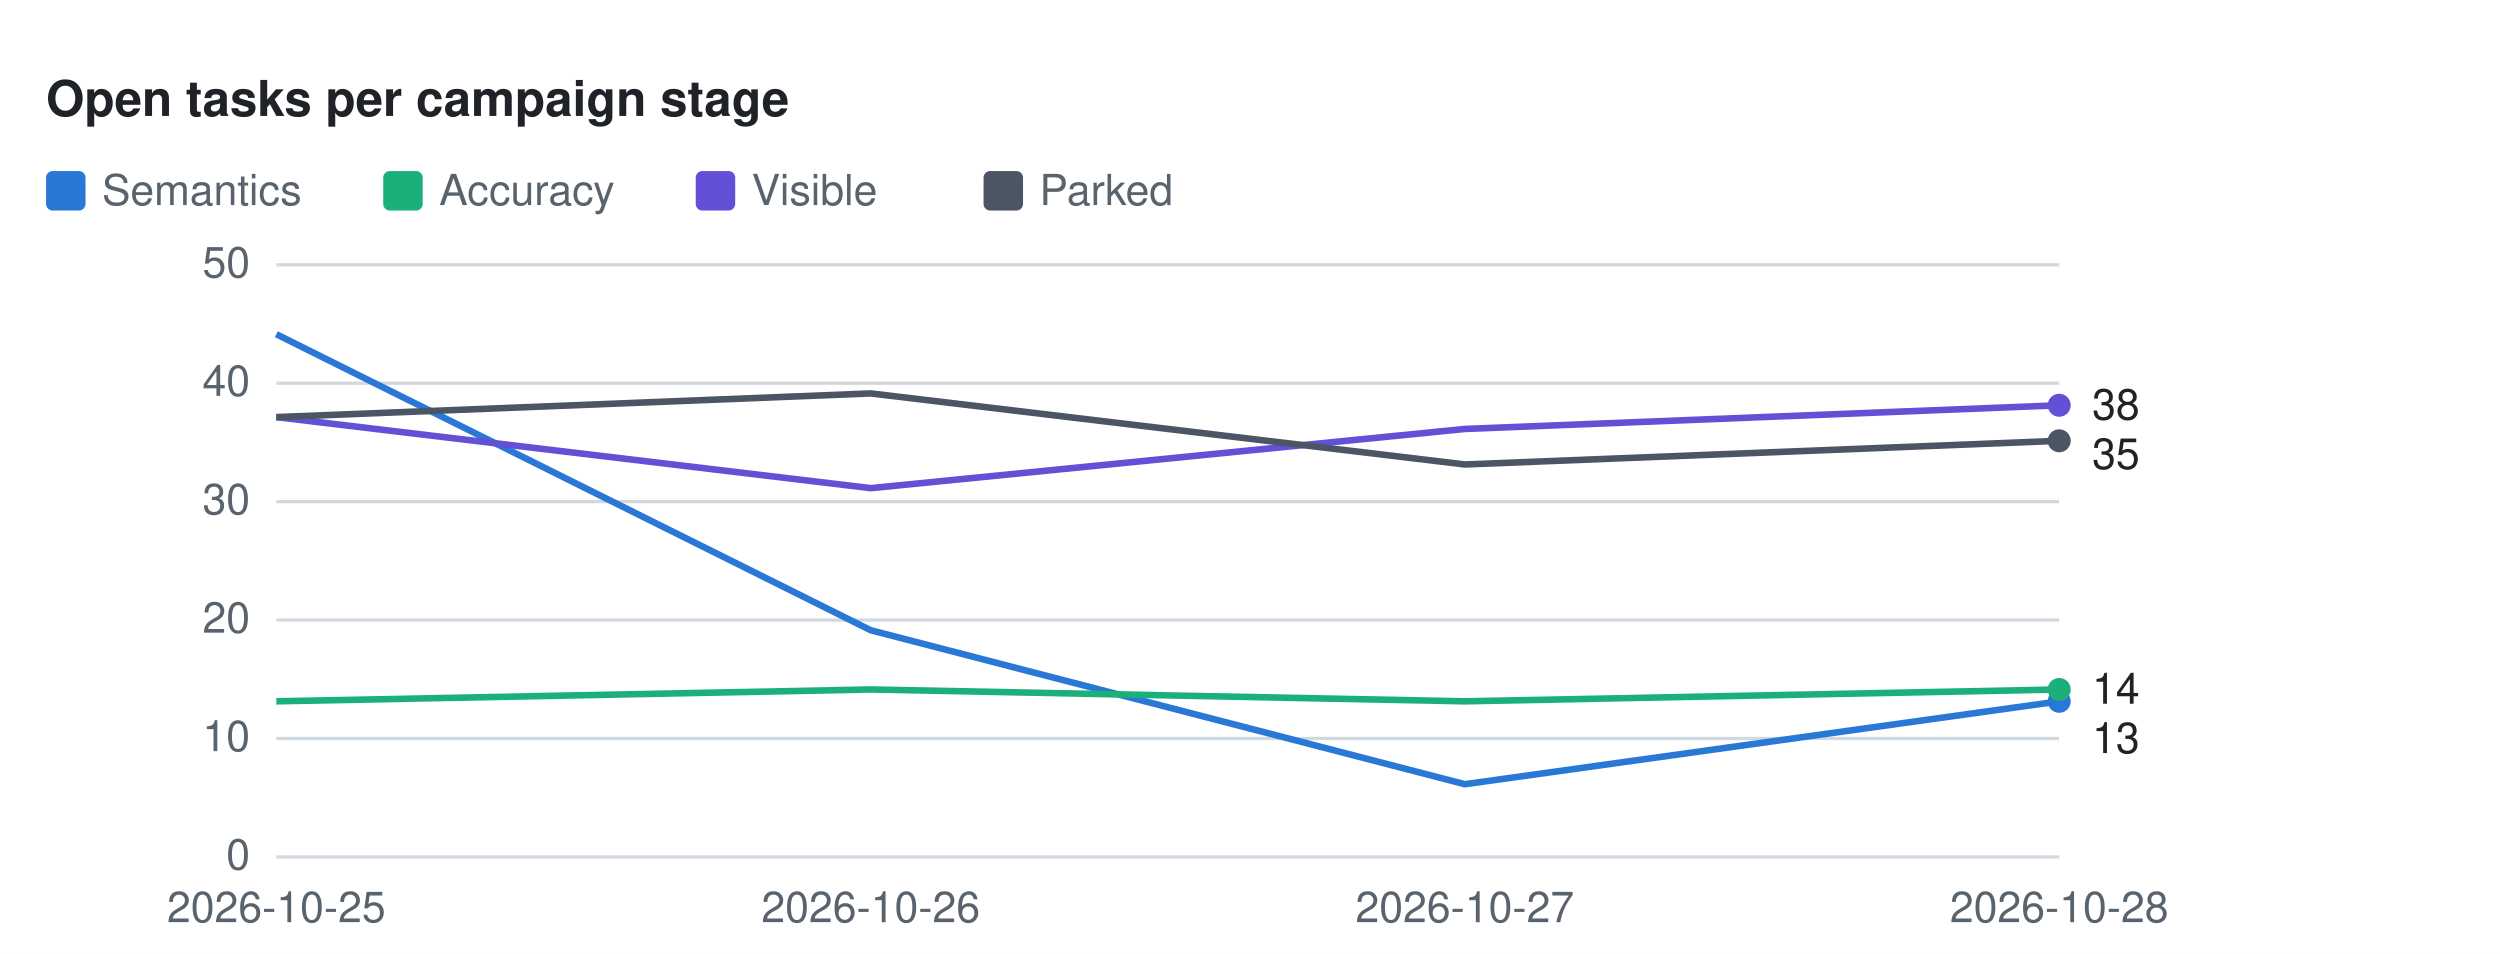
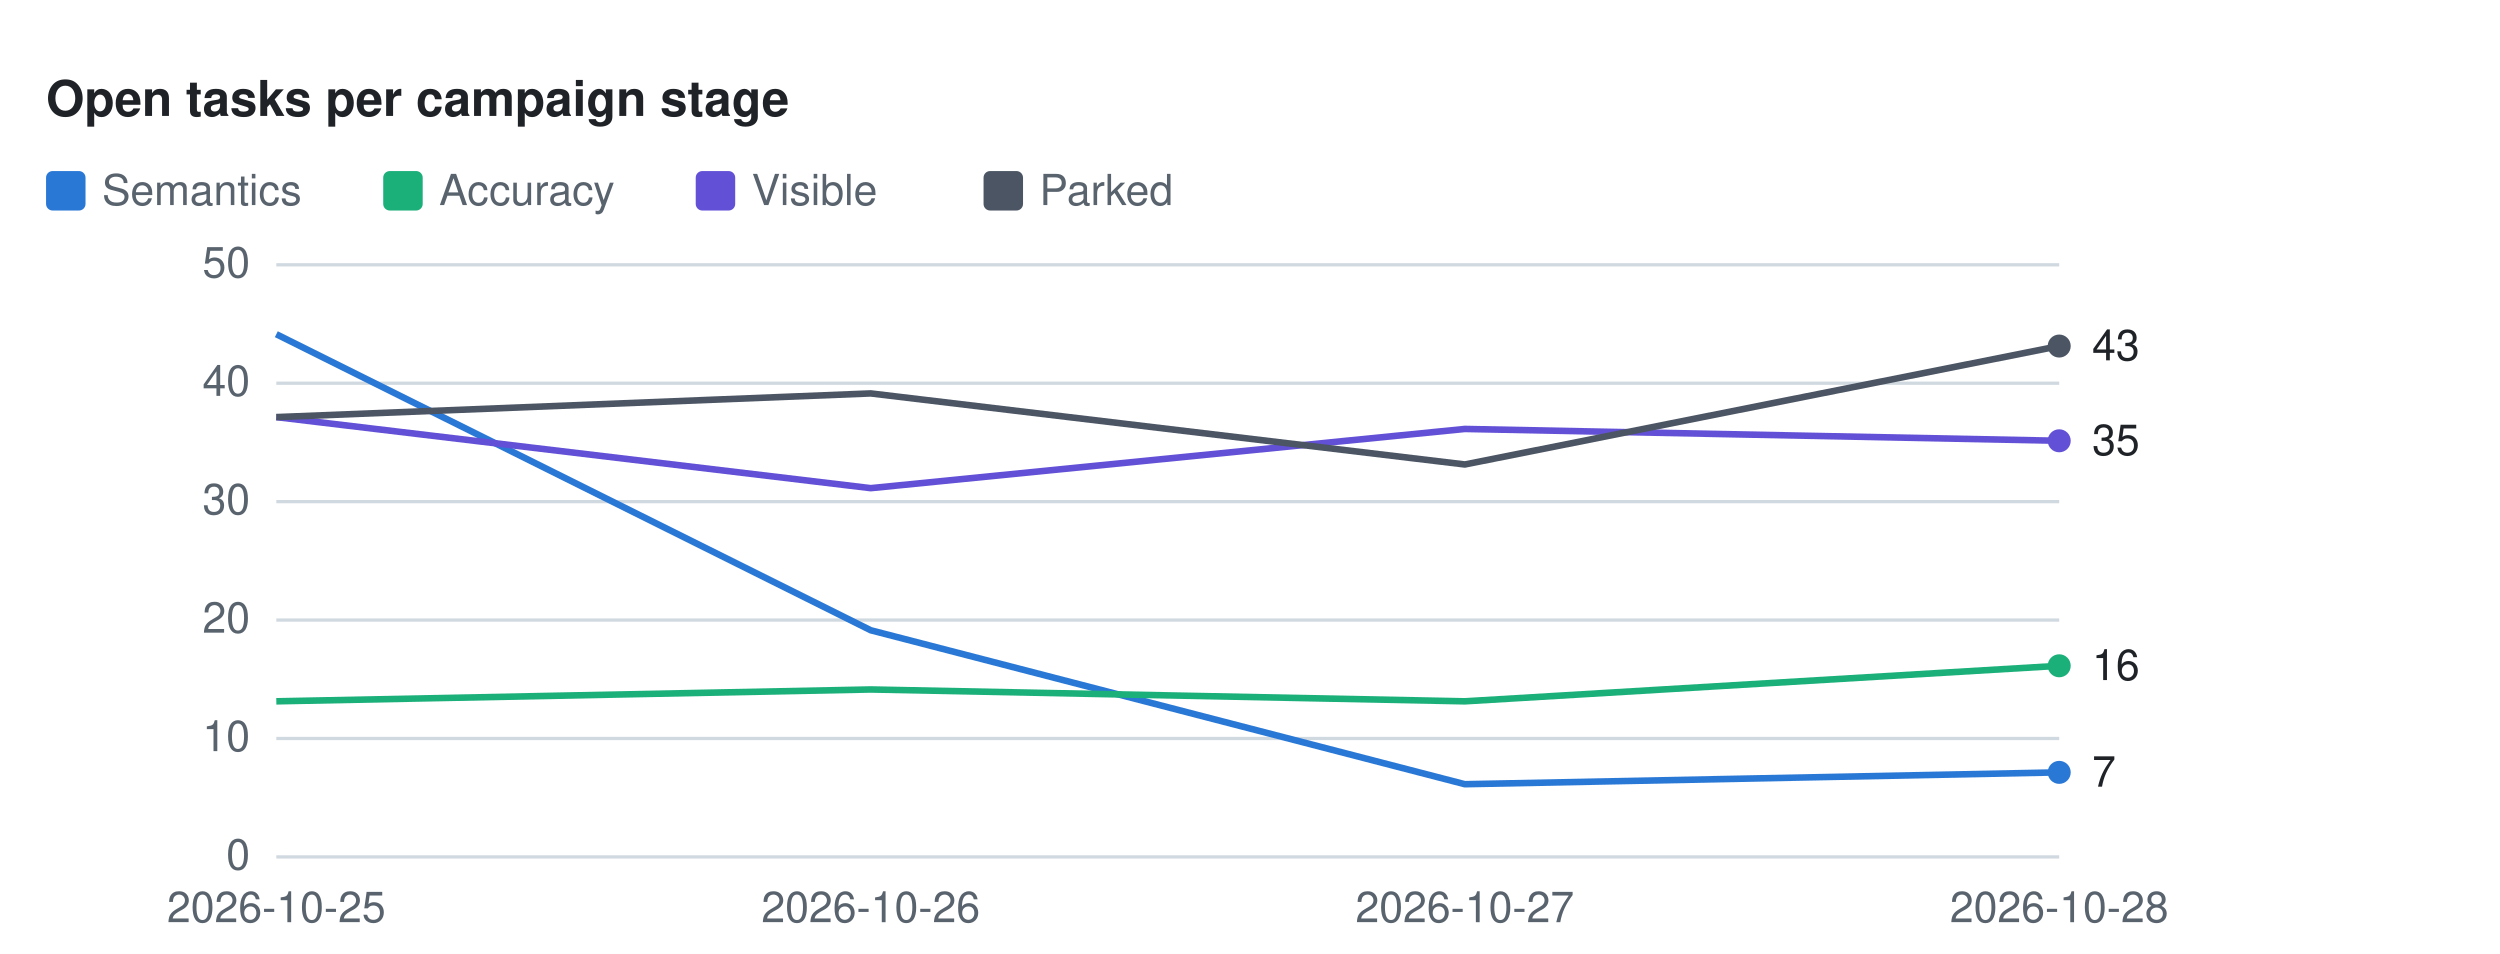
<svg xmlns="http://www.w3.org/2000/svg" width="760" height="290" viewBox="0 0 760 290" role="img" aria-labelledby="t d">
  <style>text{font-family:system-ui,-apple-system,'Segoe UI',Helvetica,Arial,sans-serif;font-size:13px}.title{font-size:15px;font-weight:600}.num{font-variant-numeric:tabular-nums}.bg{fill:#ffffff}.ink{fill:#1f2328}.muted{fill:#59636e}.grid{fill:#d1d9e0}.b-semantics{fill:#2a78d6}.b-accuracy{fill:#1baf7a}.b-visible{fill:#6250d6}.b-parked{fill:#4b5563}.s-semantics{stroke:#2a78d6}.s-accuracy{stroke:#1baf7a}.s-visible{stroke:#6250d6}.s-parked{stroke:#4b5563}@media (prefers-color-scheme: dark){.bg{fill:#0d1117}.ink{fill:#f0f6fc}.muted{fill:#9198a1}.grid{fill:#3d444d}.b-semantics{fill:#3987e5}.b-accuracy{fill:#199e70}.b-visible{fill:#9085e9}.b-parked{fill:#9ca3af}.s-semantics{stroke:#3987e5}.s-accuracy{stroke:#199e70}.s-visible{stroke:#9085e9}.s-parked{stroke:#9ca3af}}</style>
  <rect class="bg" fill="#ffffff" x="0" y="0" width="760" height="290" />
  <g transform="translate(14,14)">
    <text x="0.0" y="16.0" class="ink title" fill="#1f2328" text-anchor="start" dominant-baseline="middle">Open tasks per campaign stage</text>
    <rect class="b-semantics" fill="#2a78d6" x="0.0" y="38" width="12" height="12" rx="2" />
    <text x="17.0" y="44.0" class="muted" fill="#59636e" text-anchor="start" dominant-baseline="middle">Semantics</text>
    <rect class="b-accuracy" fill="#1baf7a" x="102.5" y="38" width="12" height="12" rx="2" />
    <text x="119.5" y="44.0" class="muted" fill="#59636e" text-anchor="start" dominant-baseline="middle">Accuracy</text>
    <rect class="b-visible" fill="#6250d6" x="197.5" y="38" width="12" height="12" rx="2" />
    <text x="214.5" y="44.0" class="muted" fill="#59636e" text-anchor="start" dominant-baseline="middle">Visible</text>
    <rect class="b-parked" fill="#4b5563" x="285.0" y="38" width="12" height="12" rx="2" />
    <text x="302.0" y="44.0" class="muted" fill="#59636e" text-anchor="start" dominant-baseline="middle">Parked</text>
    <rect class="grid" fill="#d1d9e0" x="70" y="246.0" width="542" height="1" />
    <text x="62.0" y="246.0" class="muted num" fill="#59636e" text-anchor="end" dominant-baseline="middle">0</text>
    <rect class="grid" fill="#d1d9e0" x="70" y="210.0" width="542" height="1" />
    <text x="62.0" y="210.0" class="muted num" fill="#59636e" text-anchor="end" dominant-baseline="middle">10</text>
    <rect class="grid" fill="#d1d9e0" x="70" y="174.0" width="542" height="1" />
    <text x="62.0" y="174.0" class="muted num" fill="#59636e" text-anchor="end" dominant-baseline="middle">20</text>
    <rect class="grid" fill="#d1d9e0" x="70" y="138.0" width="542" height="1" />
    <text x="62.0" y="138.0" class="muted num" fill="#59636e" text-anchor="end" dominant-baseline="middle">30</text>
    <rect class="grid" fill="#d1d9e0" x="70" y="102.0" width="542" height="1" />
    <text x="62.0" y="102.0" class="muted num" fill="#59636e" text-anchor="end" dominant-baseline="middle">40</text>
    <rect class="grid" fill="#d1d9e0" x="70" y="66.0" width="542" height="1" />
    <text x="62.0" y="66.0" class="muted num" fill="#59636e" text-anchor="end" dominant-baseline="middle">50</text>
    <text x="70.0" y="262.0" class="muted num" fill="#59636e" text-anchor="middle" dominant-baseline="middle">2026-10-25</text>
    <text x="250.7" y="262.0" class="muted num" fill="#59636e" text-anchor="middle" dominant-baseline="middle">2026-10-26</text>
    <text x="431.3" y="262.0" class="muted num" fill="#59636e" text-anchor="middle" dominant-baseline="middle">2026-10-27</text>
    <text x="612.0" y="262.0" class="muted num" fill="#59636e" text-anchor="middle" dominant-baseline="middle">2026-10-28</text>
-     <polyline class="s-semantics" stroke="#2a78d6" fill="none" stroke-width="2" stroke-linejoin="round" points="70.0,87.6 250.7,177.6 431.3,224.4 612.0,199.2" />
-     <circle class="b-semantics" fill="#2a78d6" cx="612.0" cy="199.2" r="3.5" />
-     <polyline class="s-accuracy" stroke="#1baf7a" fill="none" stroke-width="2" stroke-linejoin="round" points="70.0,199.2 250.7,195.6 431.3,199.2 612.0,195.6" />
-     <circle class="b-accuracy" fill="#1baf7a" cx="612.0" cy="195.6" r="3.5" />
-     <polyline class="s-visible" stroke="#6250d6" fill="none" stroke-width="2" stroke-linejoin="round" points="70.0,112.8 250.7,134.4 431.3,116.4 612.0,109.2" />
-     <circle class="b-visible" fill="#6250d6" cx="612.0" cy="109.2" r="3.5" />
-     <polyline class="s-parked" stroke="#4b5563" fill="none" stroke-width="2" stroke-linejoin="round" points="70.0,112.8 250.7,105.6 431.3,127.2 612.0,120.0" />
-     <circle class="b-parked" fill="#4b5563" cx="612.0" cy="120.0" r="3.5" />
-     <text x="622.0" y="210.6" class="ink num" fill="#1f2328" text-anchor="start" dominant-baseline="middle">13</text>
-     <text x="622.0" y="195.6" class="ink num" fill="#1f2328" text-anchor="start" dominant-baseline="middle">14</text>
-     <text x="622.0" y="109.2" class="ink num" fill="#1f2328" text-anchor="start" dominant-baseline="middle">38</text>
-     <text x="622.0" y="124.2" class="ink num" fill="#1f2328" text-anchor="start" dominant-baseline="middle">35</text>
+     <polyline class="s-semantics" stroke="#2a78d6" fill="none" stroke-width="2" stroke-linejoin="round" points="70.0,87.6 250.7,177.6 431.3,224.4 612.0,220.8" />
+     <circle class="b-semantics" fill="#2a78d6" cx="612.0" cy="220.8" r="3.5" />
+     <polyline class="s-accuracy" stroke="#1baf7a" fill="none" stroke-width="2" stroke-linejoin="round" points="70.0,199.2 250.7,195.6 431.3,199.2 612.0,188.4" />
+     <circle class="b-accuracy" fill="#1baf7a" cx="612.0" cy="188.4" r="3.5" />
+     <polyline class="s-visible" stroke="#6250d6" fill="none" stroke-width="2" stroke-linejoin="round" points="70.0,112.8 250.7,134.4 431.3,116.4 612.0,120.0" />
+     <circle class="b-visible" fill="#6250d6" cx="612.0" cy="120.0" r="3.5" />
+     <polyline class="s-parked" stroke="#4b5563" fill="none" stroke-width="2" stroke-linejoin="round" points="70.0,112.8 250.7,105.6 431.3,127.2 612.0,91.2" />
+     <circle class="b-parked" fill="#4b5563" cx="612.0" cy="91.2" r="3.5" />
+     <text x="622.0" y="220.8" class="ink num" fill="#1f2328" text-anchor="start" dominant-baseline="middle">7</text>
+     <text x="622.0" y="188.4" class="ink num" fill="#1f2328" text-anchor="start" dominant-baseline="middle">16</text>
+     <text x="622.0" y="120.0" class="ink num" fill="#1f2328" text-anchor="start" dominant-baseline="middle">35</text>
+     <text x="622.0" y="91.2" class="ink num" fill="#1f2328" text-anchor="start" dominant-baseline="middle">43</text>
  </g>
</svg>
